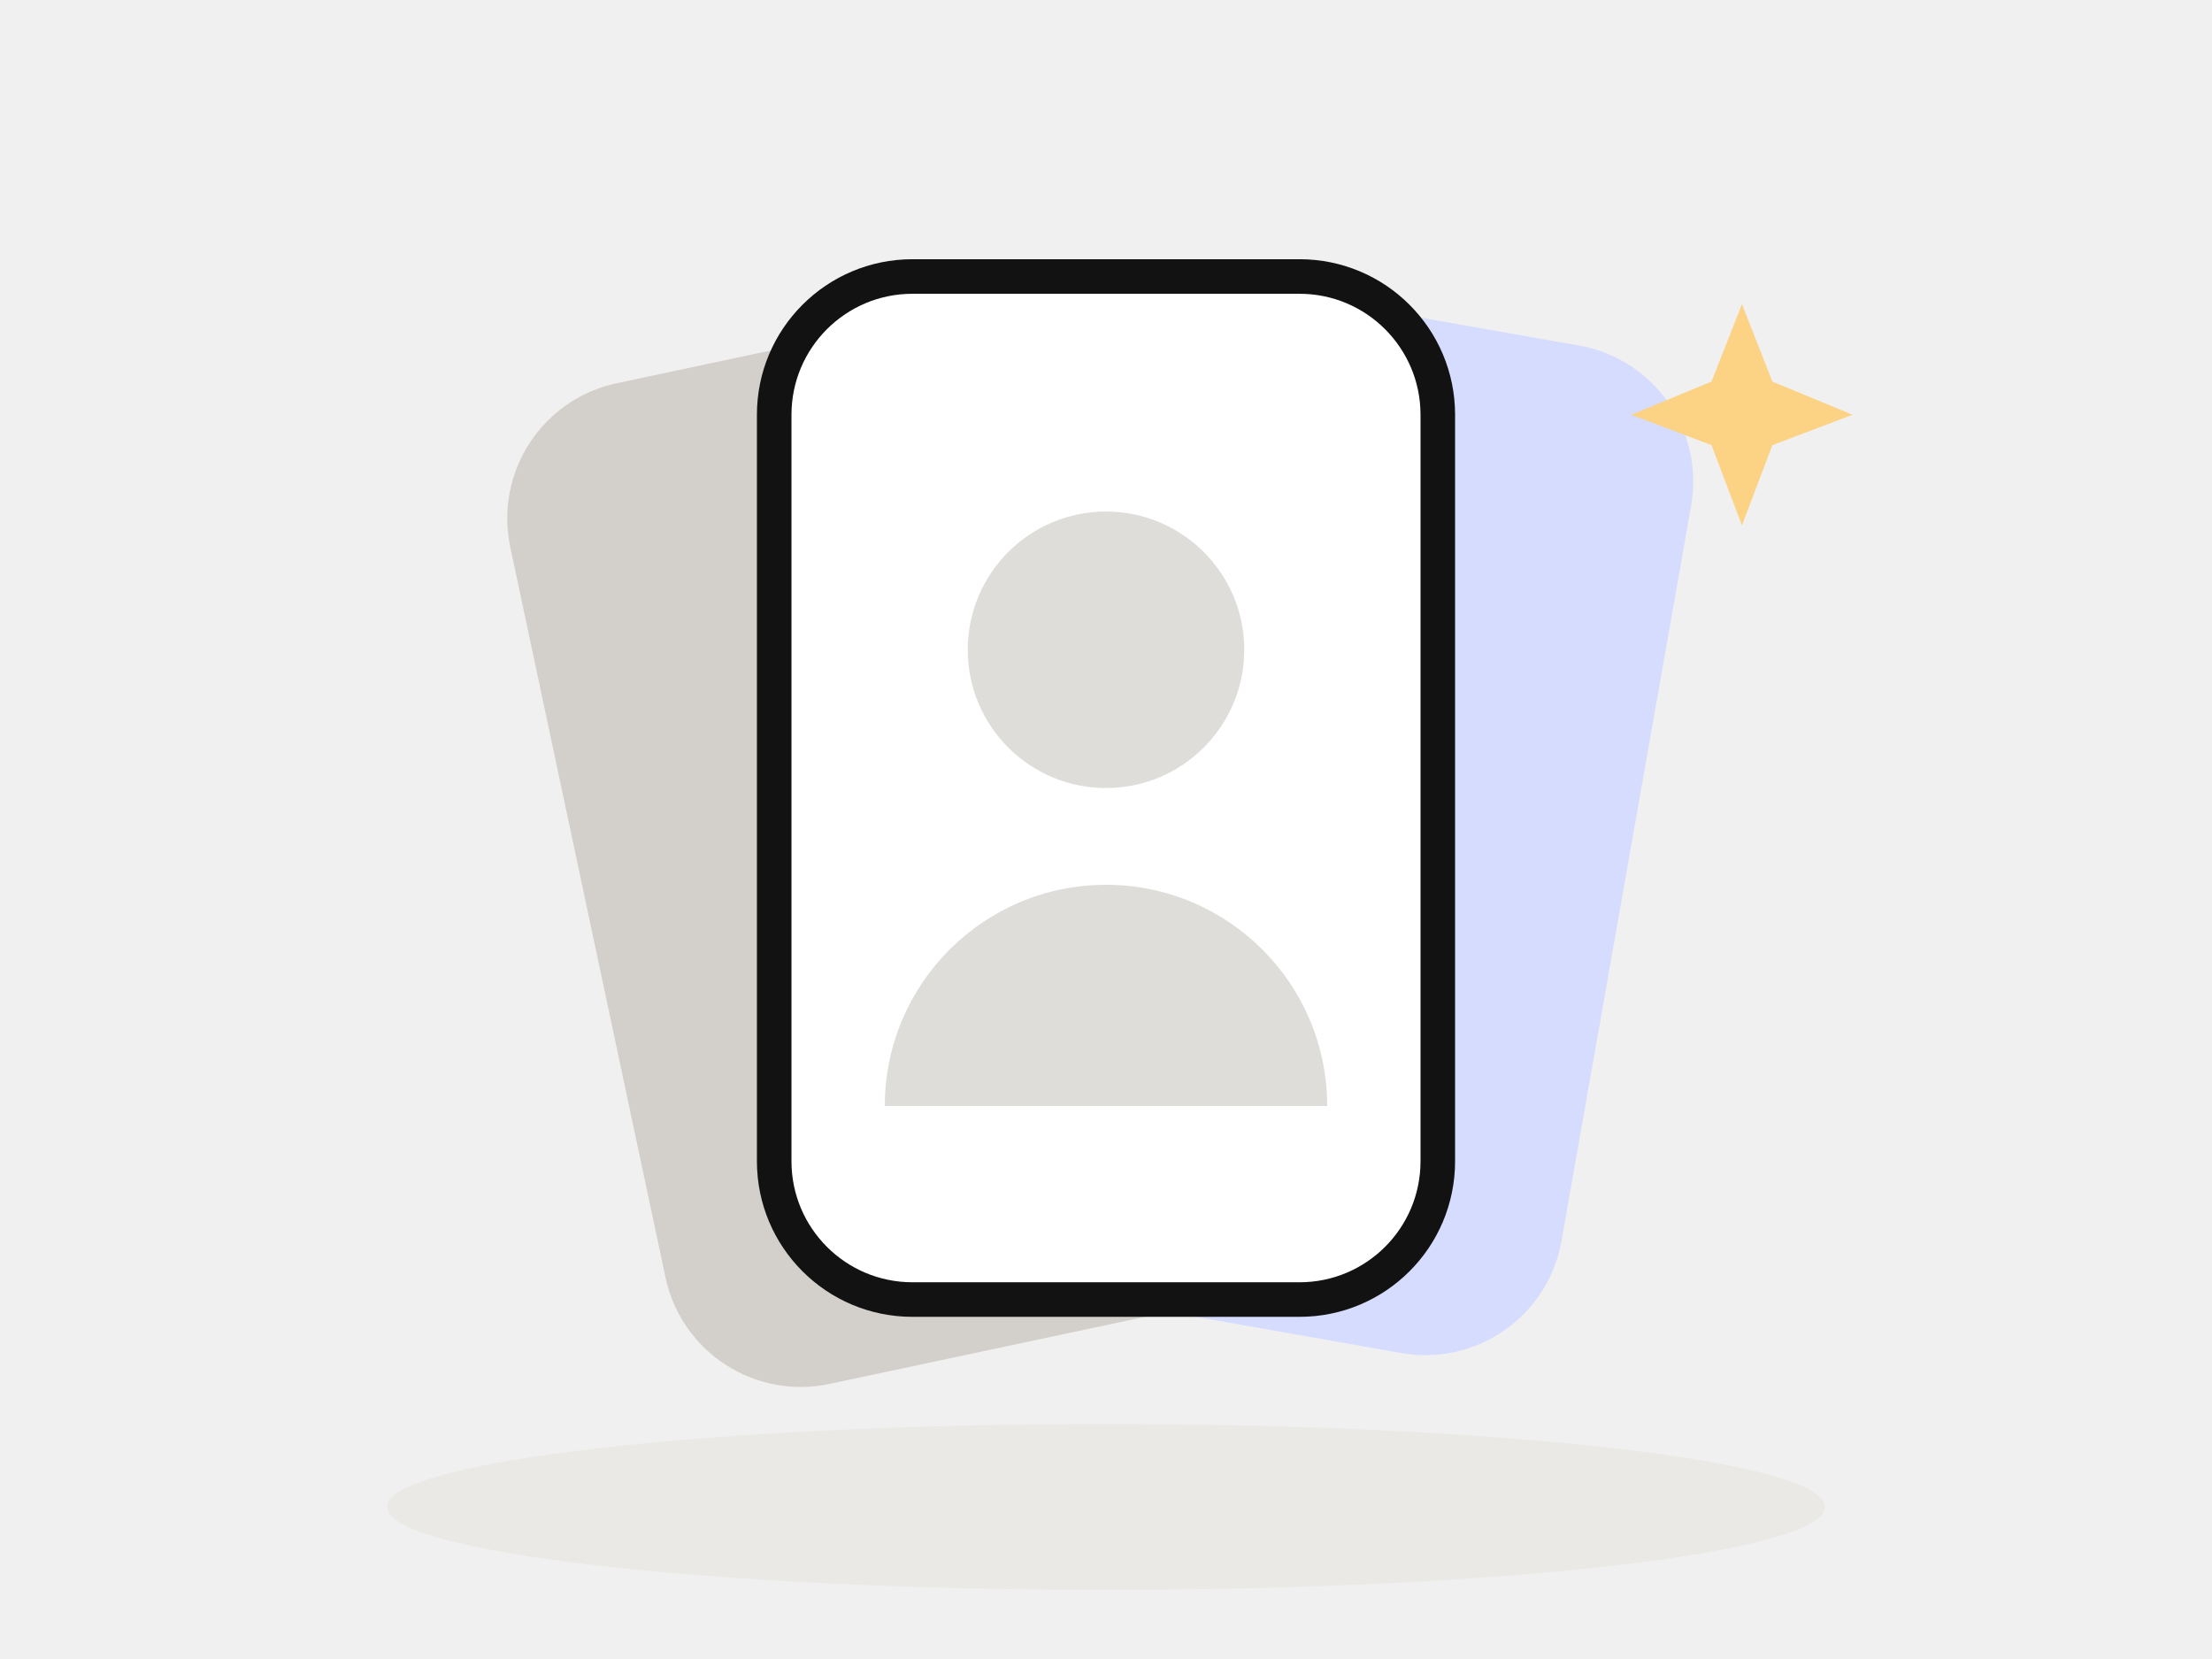
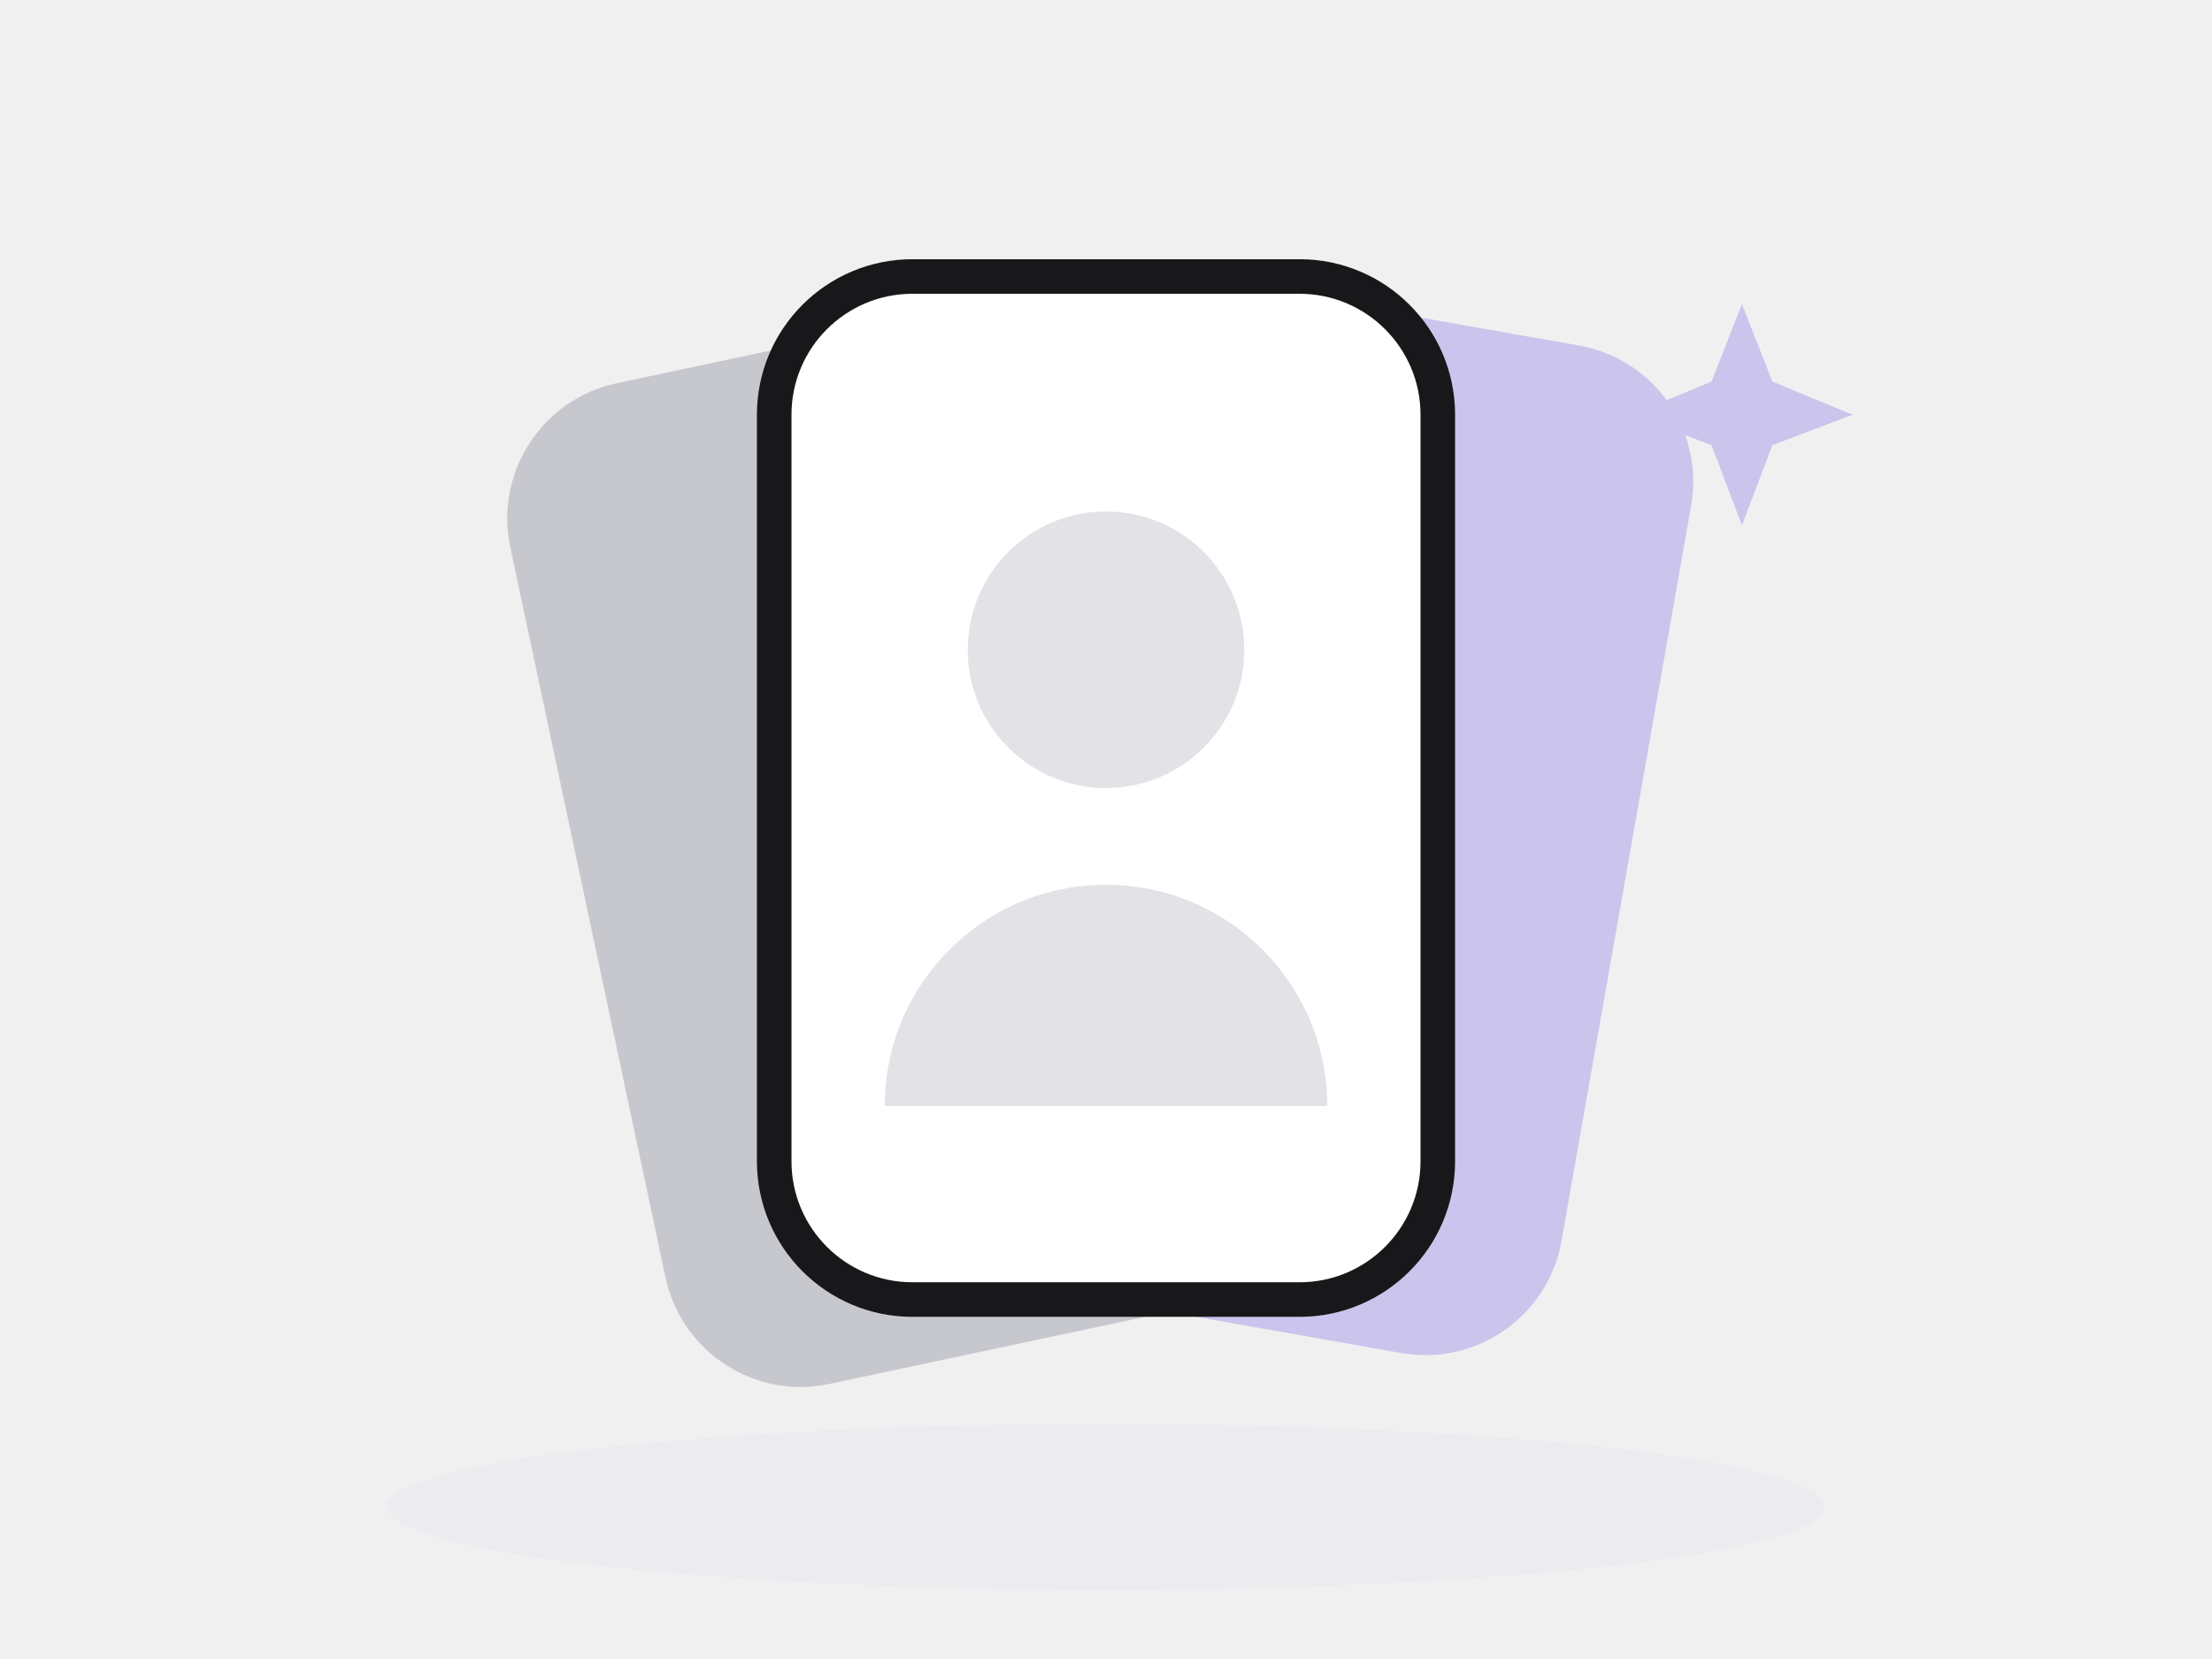
<svg xmlns="http://www.w3.org/2000/svg" viewBox="0 0 160 120" width="160" height="120">
-   <ellipse fill="#eae9e6" cx="80" cy="109" rx="52" ry="6" />
-   <rect fill="#d3d0cc" x="56" y="20" width="48" height="74" rx="10" transform="translate(-14 4) rotate(-12 80 57)" />
-   <rect fill="#d6dcfd" x="56" y="20" width="48" height="74" rx="10" transform="translate(14 2) rotate(10 80 57)" />
-   <rect fill="#ffffff" stroke="#121212" stroke-width="2.5" stroke-linecap="round" stroke-linejoin="round" x="56" y="20" width="48" height="74" rx="10" />
-   <circle fill="#dfddd9" cx="80" cy="47" r="10" />
-   <path fill="#dfddd9" d="M64 80a16 16 0 0 1 32 0z" />
-   <path fill="#fcd284" d="M126 22l2.2 5.6L134 30l-5.8 2.2L126 38l-2.2-5.8L118 30l5.8-2.4z" />
+   <ellipse fill="#ececf0" cx="80" cy="109" rx="52" ry="6" />
+   <rect fill="#c7c7ce" x="56" y="20" width="48" height="74" rx="10" transform="translate(-14 4) rotate(-12 80 57)" />
+   <rect fill="#cbc4ec" x="56" y="20" width="48" height="74" rx="10" transform="translate(14 2) rotate(10 80 57)" />
+   <rect fill="#ffffff" stroke="#18181b" stroke-width="2.5" stroke-linecap="round" stroke-linejoin="round" x="56" y="20" width="48" height="74" rx="10" />
+   <circle fill="#e2e2e7" cx="80" cy="47" r="10" />
+   <path fill="#e2e2e7" d="M64 80a16 16 0 0 1 32 0z" />
+   <path fill="#cbc4ec" d="M126 22l2.2 5.6L134 30l-5.8 2.2L126 38l-2.2-5.8L118 30l5.8-2.4z" />
</svg>
